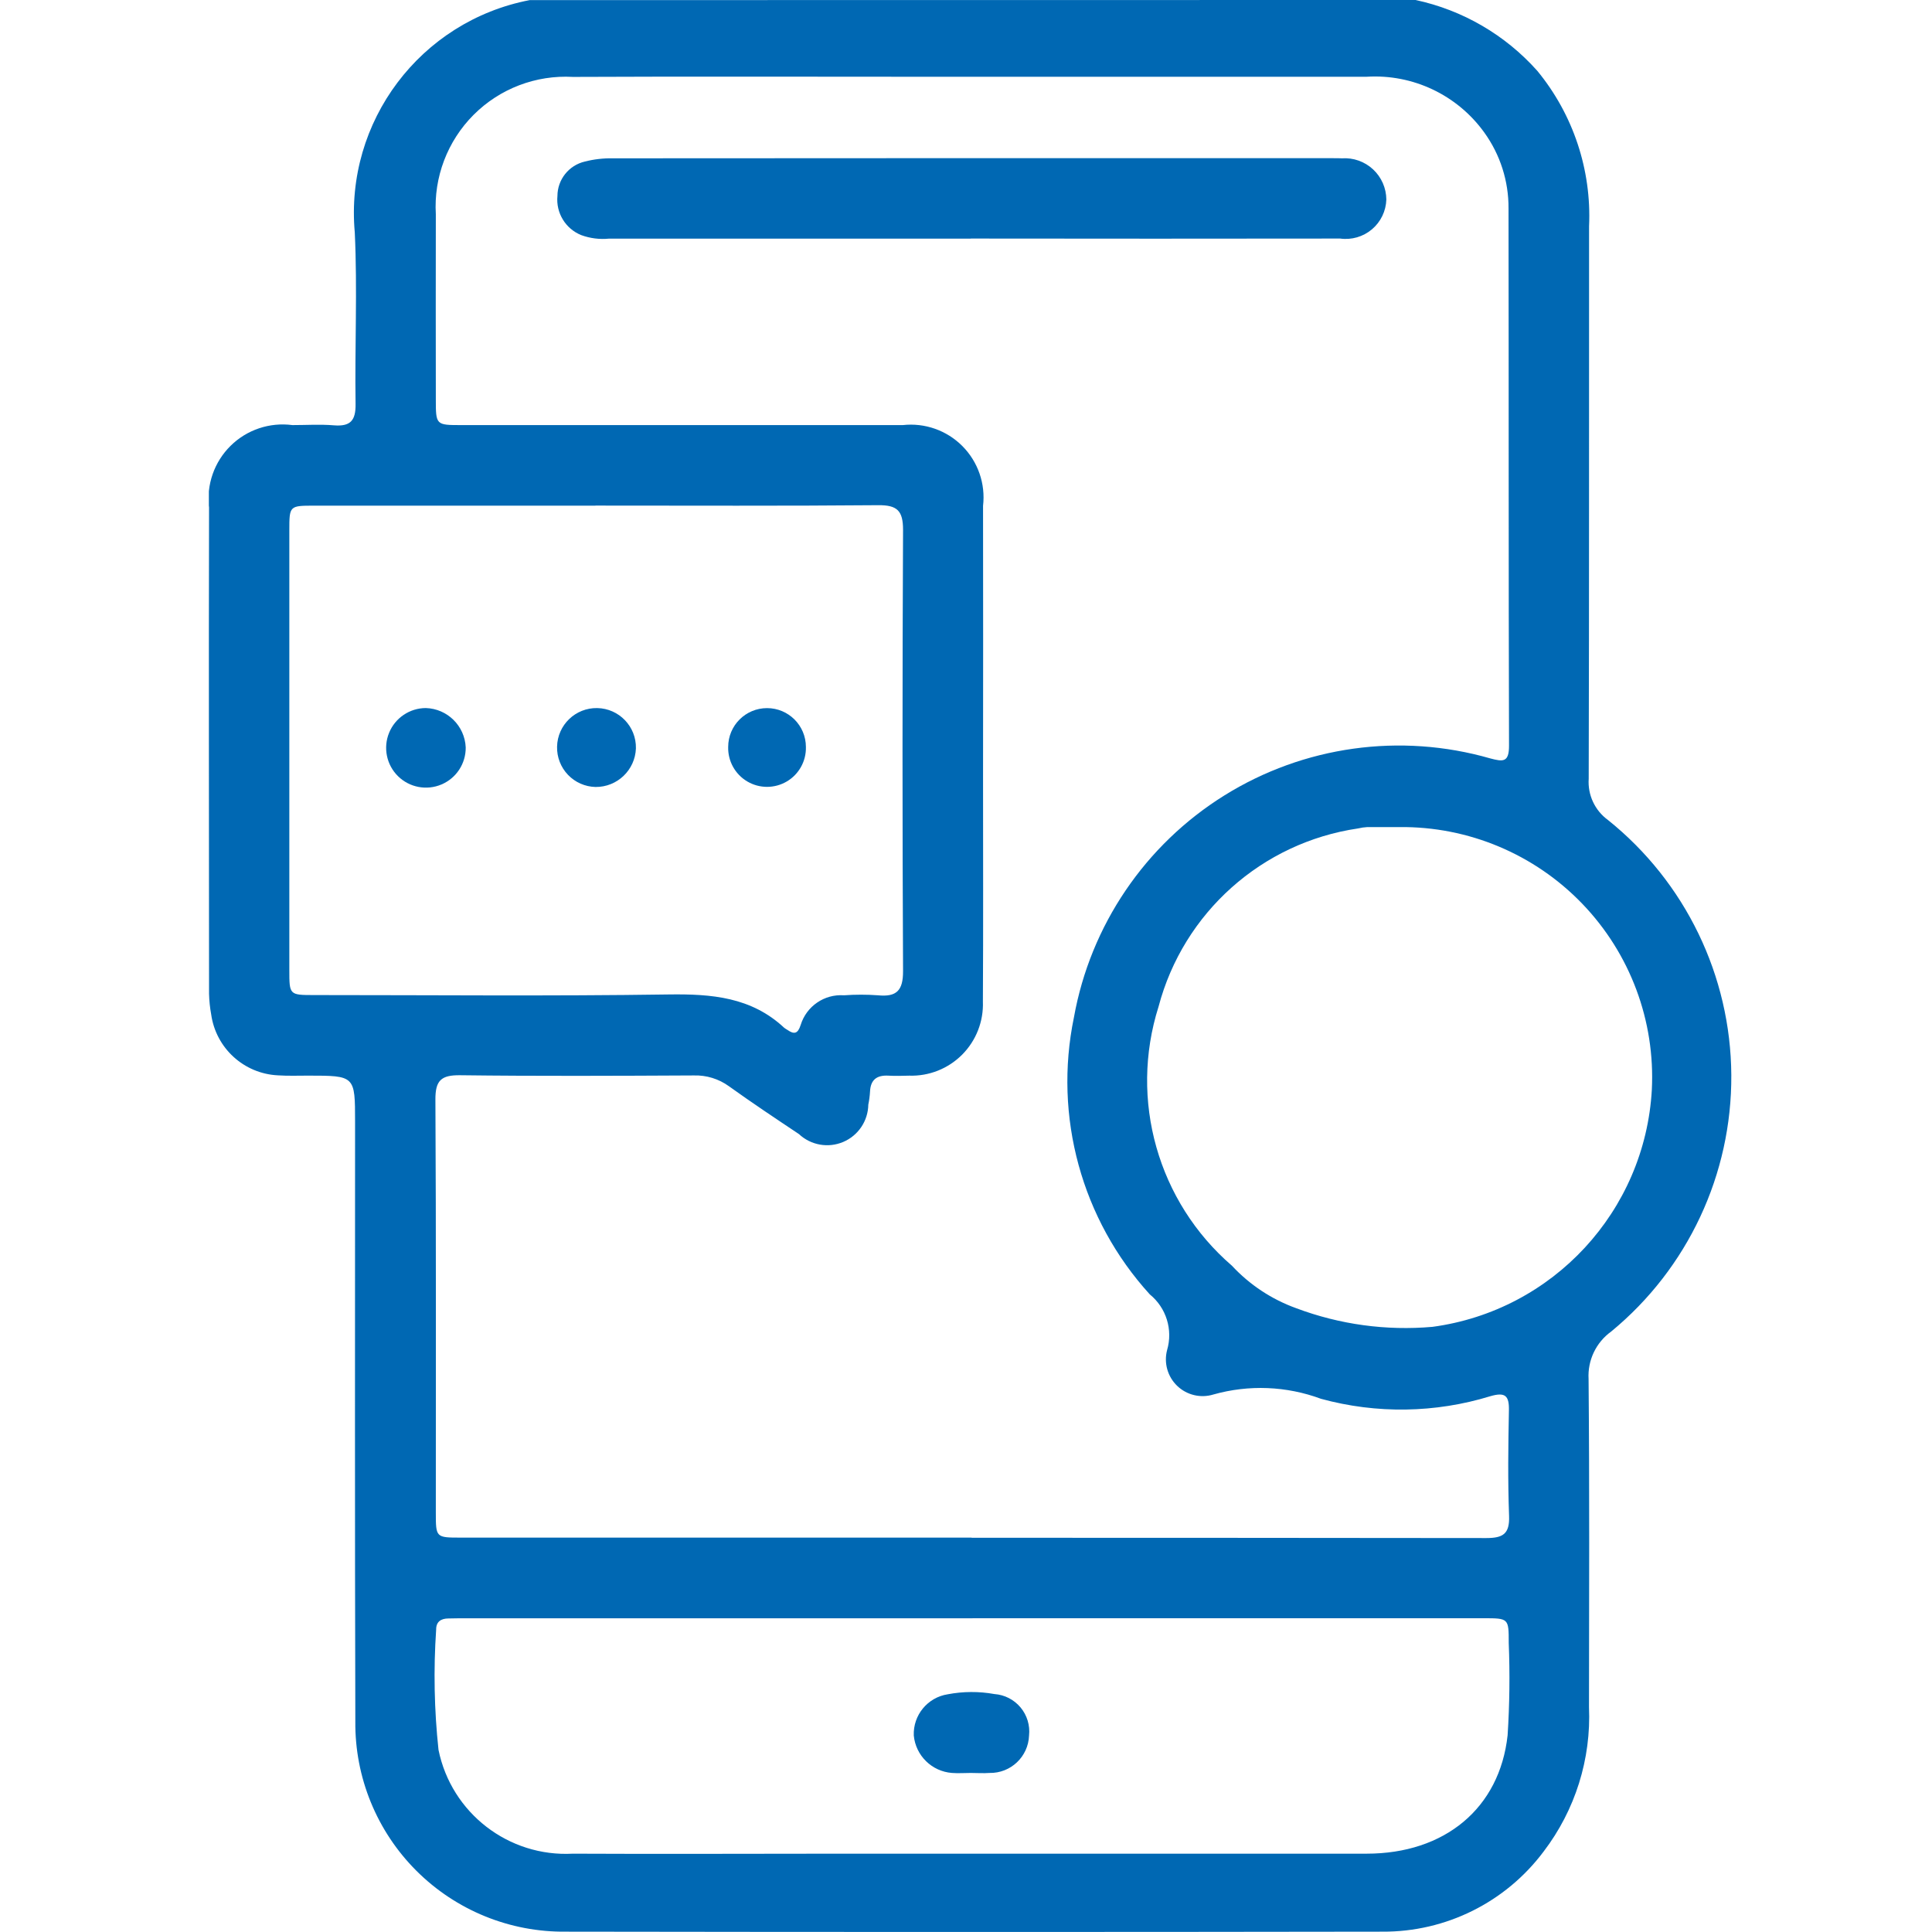
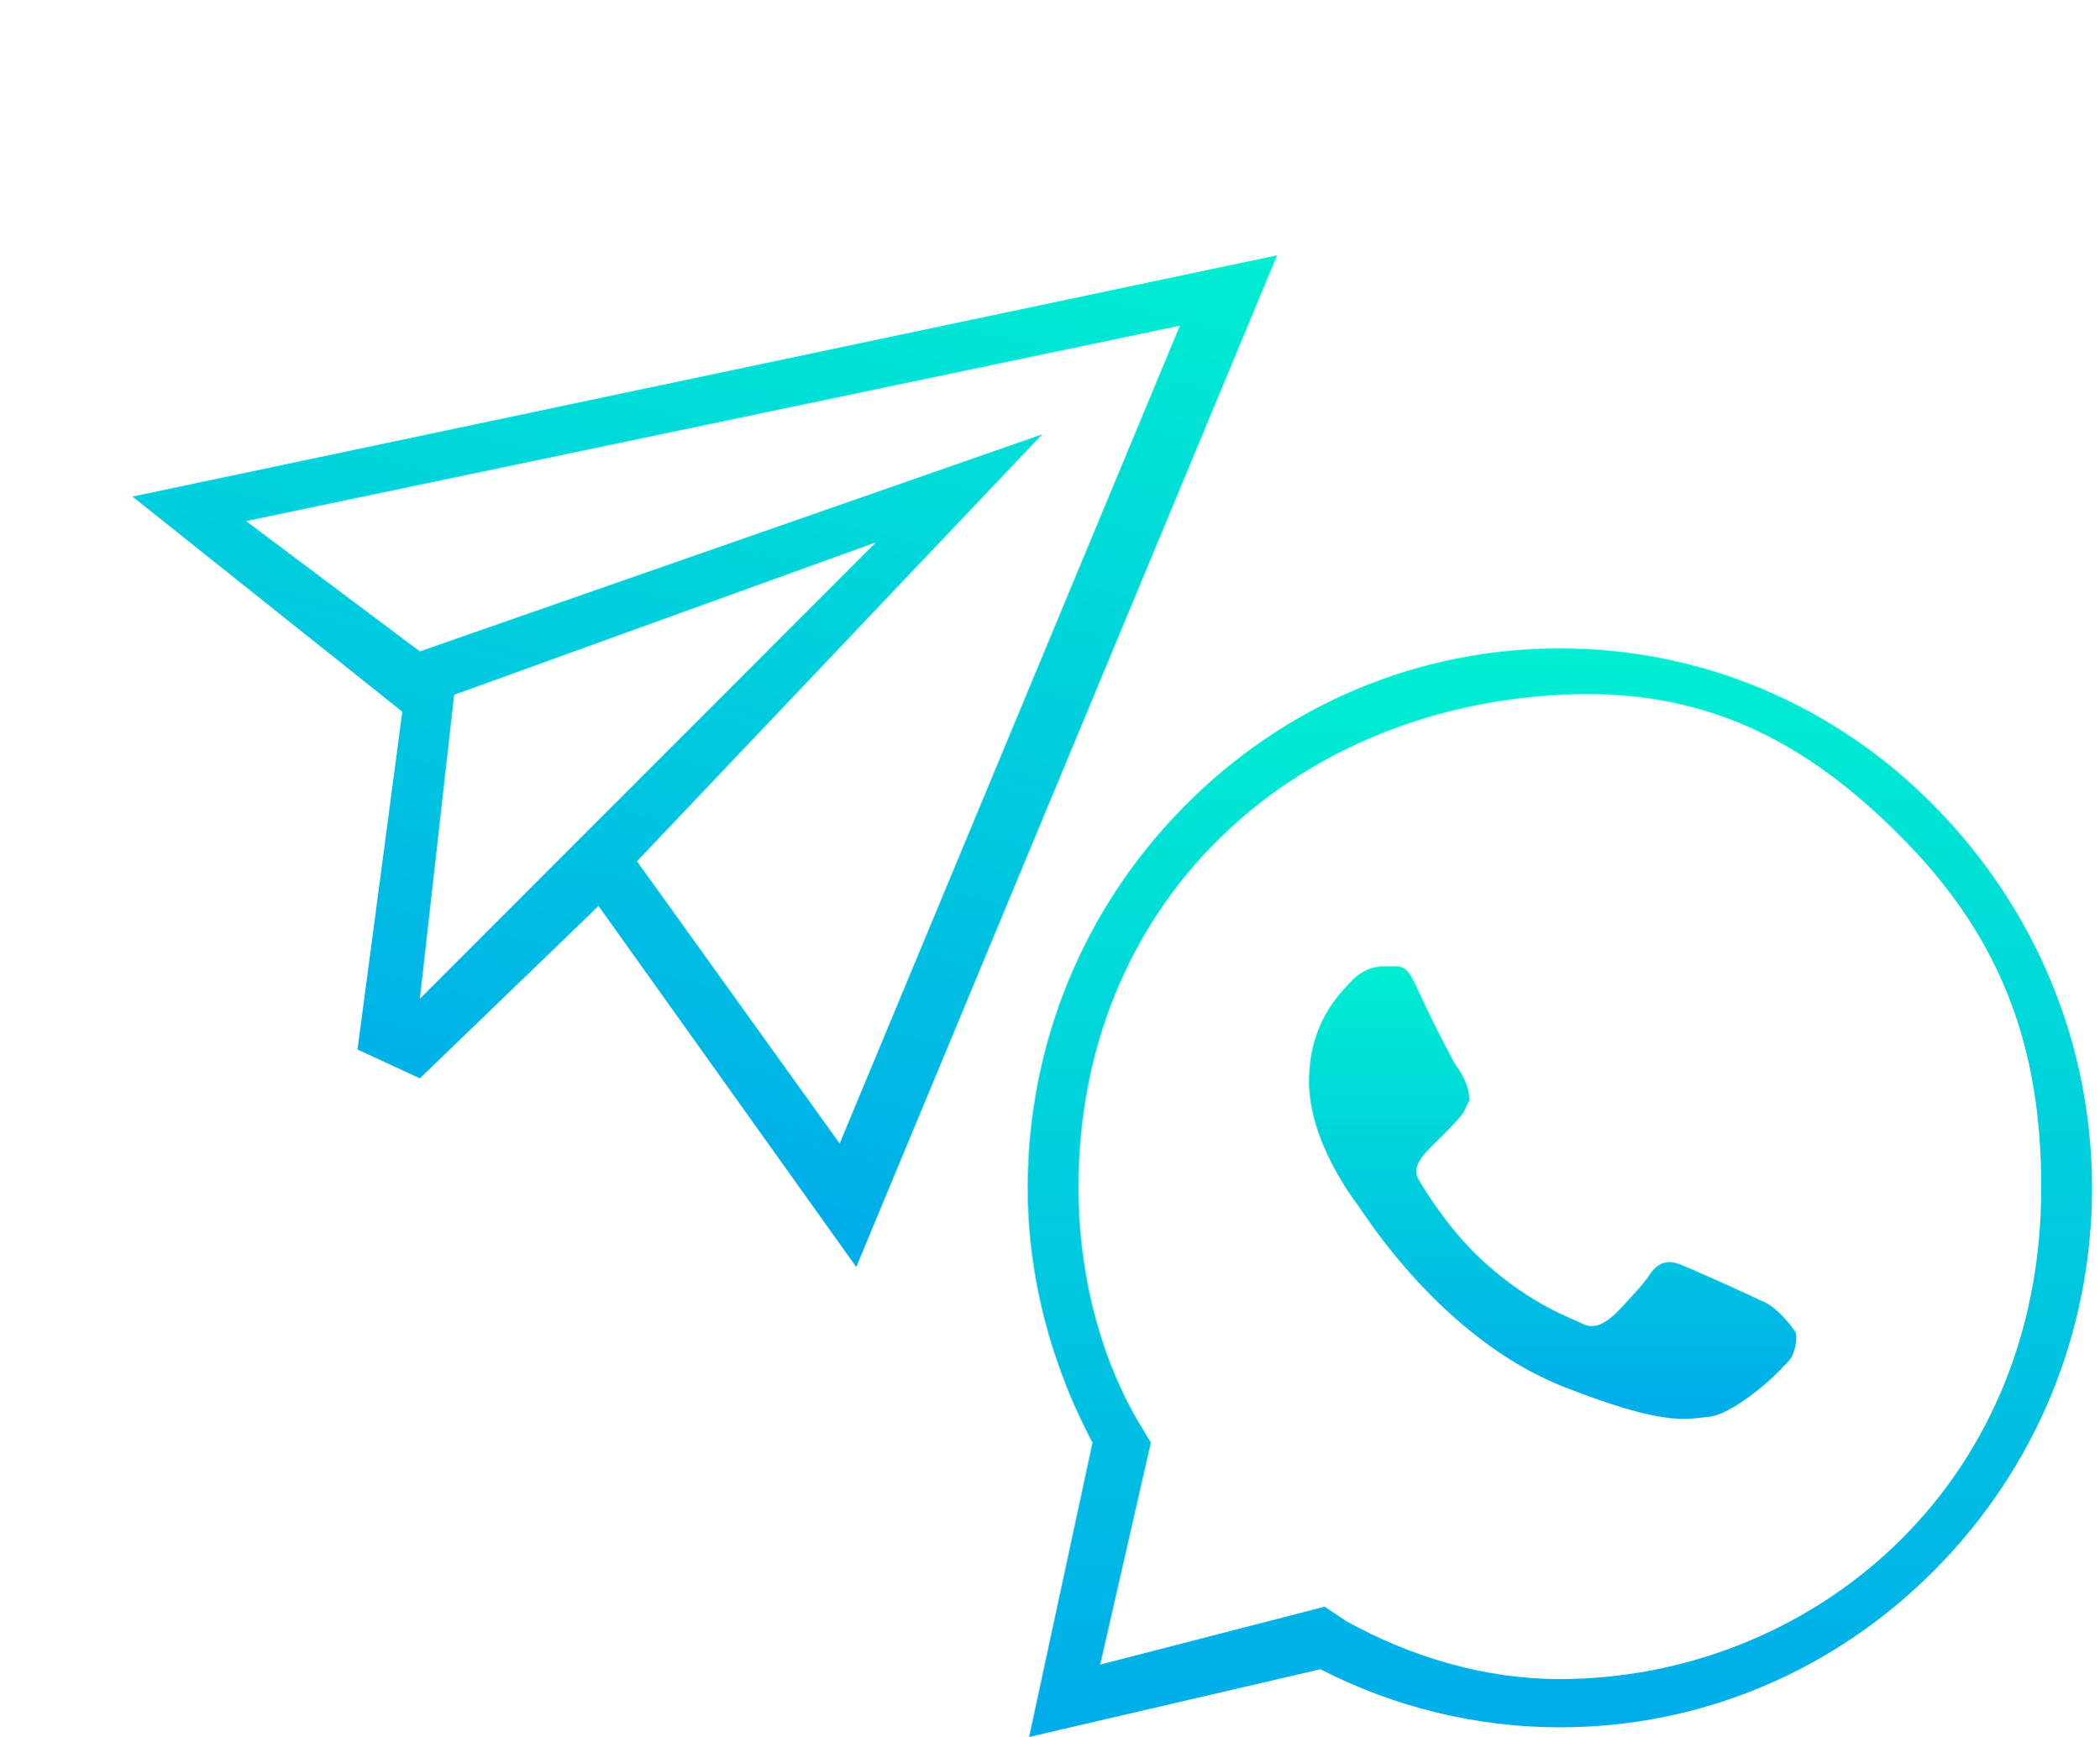
- <svg xmlns="http://www.w3.org/2000/svg" width="74" height="74" viewBox="0 0 74 74">
+ <svg xmlns="http://www.w3.org/2000/svg" width="145" height="120" viewBox="0 0 145 120" fill="none">
+   <path d="M133.643 55.711C126.729 48.672 117.533 44.793 107.745 44.789C97.979 44.789 88.767 48.665 81.809 55.702C74.838 62.751 70.995 72.119 70.986 82.046V82.058V82.065C70.987 88.073 72.531 94.134 75.463 99.667L71.086 120L91.211 115.322C96.308 117.947 101.995 119.331 107.731 119.334H107.745C117.51 119.334 126.721 115.457 133.681 108.42C140.658 101.364 144.502 92.008 144.507 82.075C144.51 72.212 140.652 62.849 133.643 55.711ZM107.731 116C102.58 115.998 97.504 114.499 93 112L91.5 111L76 115L79.5 99.667L78.5 98C75.714 93.09 74.5 87.393 74.5 82.046C74.5 62.5 89 49 107.745 48C117.486 47.48 124.624 51 131.5 58C138.376 65 141 72.5 141 82.046C141 103 124.827 116 107.731 116Z" fill="url(#paint0_linear_6394_2082)" />
+   <path d="M96.5 66.76H95.551C94.996 66.76 94.095 66.968 93.333 67.797C92.571 68.627 90.422 70.634 90.422 74.715C90.422 78.797 93.403 82.74 93.818 83.294C94.234 83.847 99.572 92.49 108.025 95.815C115.051 98.578 116.481 98.028 118.005 97.89C119.53 97.752 122.284 95.512 123.619 93.947C124 93.5 124.208 92.346 124 92C123.792 91.654 122.831 90.434 122 90.02C121.168 89.605 116.762 87.611 116 87.333C115.238 87.057 114.555 87.169 114 88C113.445 88.829 112.78 89.466 112.294 90.02C111.026 91.466 110.166 91.881 109.334 91.466C108.503 91.05 105.851 90.159 102.674 87.333C100.201 85.134 98.485 82.33 98 81.5C97.415 80.5 98.5 79.586 99.523 78.569C99.897 78.198 100.402 77.69 100.818 77.206C101.233 76.722 101.222 76.553 101.5 76C101.5 74.715 100.5 73.5 100.5 73.5C100.5 73.5 99.05 70.827 98 68.5C97.377 67.118 97.093 66.784 96.5 66.76Z" fill="url(#paint1_linear_6394_2082)" />
+   <path d="M88.218 17.636L9.146 34.304L27.786 49.166L24.692 72.507L29 74.5L41.343 62.594L59.147 87.534L88.218 17.636ZM29 69L31.37 48L60.5 37.471L29 69ZM44 59.5L72 30L29 45L17 36L81.5 22.5L58 79L44 59.5Z" fill="url(#paint2_linear_6394_2082)" />
  <defs>
-     <clipPath id="clip-path">
-       <rect id="Rectangle_2748" data-name="Rectangle 2748" width="58.314" height="74" fill="#0068b3" />
-     </clipPath>
+     <linearGradient id="paint0_linear_6394_2082" x1="107.746" y1="43.105" x2="107.746" y2="120.263" gradientUnits="userSpaceOnUse">
+       <stop stop-color="#00EFD1" />
+       <stop offset="1" stop-color="#00ACEA" />
+     </linearGradient>
+     <linearGradient id="paint1_linear_6394_2082" x1="107.252" y1="66.06" x2="107.252" y2="98.136" gradientUnits="userSpaceOnUse">
+       <stop stop-color="#00EFD1" />
+       <stop offset="1" stop-color="#00ACEA" />
+     </linearGradient>
+     <linearGradient id="paint2_linear_6394_2082" x1="53.142" y1="7.187" x2="34.614" y2="81.703" gradientUnits="userSpaceOnUse">
+       <stop stop-color="#00EFD1" />
+       <stop offset="1" stop-color="#00ACEA" />
+     </linearGradient>
  </defs>
-   <g id="Group_24109" data-name="Group 24109" transform="translate(-1006 -1011)">
-     <rect id="Rectangle_2749" data-name="Rectangle 2749" width="74" height="74" transform="translate(1006 1011)" fill="#545454" opacity="0" />
-     <g id="Group_24108" data-name="Group 24108" transform="translate(1014 1011)">
-       <g id="Group_24107" data-name="Group 24107" clip-path="url(#clip-path)">
-         <path id="Path_27527" data-name="Path 27527" d="M46.221,0a8.681,8.681,0,0,1,4.66,2.712,8.749,8.749,0,0,1,1.984,5.957c-.005,7.052.006,14.1-.014,21.157a1.8,1.8,0,0,0,.739,1.583A12.623,12.623,0,0,1,53.713,51a2.093,2.093,0,0,0-.867,1.818c.037,4.188.021,8.376.016,12.564a8.511,8.511,0,0,1-1.737,5.535,7.65,7.65,0,0,1-6.175,3.07q-15.633.024-31.266,0a7.976,7.976,0,0,1-8.074-8.06C5.588,58.279,5.6,50.625,5.6,42.971c0-1.772,0-1.771-1.8-1.772-.385,0-.771.015-1.155-.011A2.713,2.713,0,0,1,.089,38.856a5.125,5.125,0,0,1-.082-.789c0-6.209-.015-12.419,0-18.629A2.84,2.84,0,0,1,3.2,16.282c.53,0,1.062-.035,1.588.009.63.051.841-.177.831-.817-.033-2.19.073-4.384-.03-6.57a8.3,8.3,0,0,1,6.7-8.9ZM29.215,58.9q9.855,0,19.711.011c.642,0,.9-.157.875-.847-.05-1.346-.033-2.695-.006-4.042.012-.57-.144-.708-.712-.544a11.638,11.638,0,0,1-6.484.1,6.656,6.656,0,0,0-4.122-.166,1.407,1.407,0,0,1-1.775-1.7,2.016,2.016,0,0,0-.663-2.135,12.111,12.111,0,0,1-2.905-10.61,12.647,12.647,0,0,1,15.94-9.92c.5.133.726.159.725-.488-.02-6.859-.008-13.718-.019-20.577a4.918,4.918,0,0,0-.93-2.909A5.157,5.157,0,0,0,44.343,2.94q-8.592,0-17.184,0c-4.4,0-8.809-.014-13.213.006A4.978,4.978,0,0,0,8.693,8.206c-.007,2.359,0,4.717,0,7.076,0,1,0,1,.991,1q8.448,0,16.895,0a2.785,2.785,0,0,1,3.074,3.092q.007,5.2,0,10.4c0,2.864.011,5.728-.006,8.592A2.735,2.735,0,0,1,26.824,41.2c-.264.006-.53.016-.794,0-.44-.025-.686.152-.706.61a3.39,3.39,0,0,1-.066.5A1.578,1.578,0,0,1,22.6,43.437c-.9-.6-1.8-1.2-2.682-1.833a2.178,2.178,0,0,0-1.343-.412c-2.984.015-5.969.029-8.953-.008-.725-.009-.949.2-.945.933.029,5.271.015,10.541.016,15.812,0,.962,0,.965.956.965q9.783,0,19.567,0M14.806,19.368H4.047c-.962,0-.965,0-.965.954q0,8.413,0,16.826c0,.961,0,.965.954.965,4.526,0,9.052.044,13.576-.023,1.642-.024,3.165.1,4.424,1.276a1,1,0,0,0,.12.079c.258.18.4.16.511-.185a1.616,1.616,0,0,1,1.66-1.138,9.083,9.083,0,0,1,1.3,0c.714.071.965-.181.962-.927q-.041-8.448,0-16.9c0-.731-.221-.951-.948-.945-3.61.032-7.221.015-10.832.015M29.251,61.984H9.9c-.241,0-.482,0-.722.007-.281,0-.474.12-.472.422a26.379,26.379,0,0,0,.09,4.612A4.977,4.977,0,0,0,13.944,71c3.394.017,6.788,0,10.182,0q10.11,0,20.219,0c2.991,0,5.095-1.739,5.4-4.536a33.871,33.871,0,0,0,.043-3.536c0-.943,0-.946-.966-.946H29.251M45.6,31.679c-.409,0-.817,0-1.226,0a1.973,1.973,0,0,0-.356.052,9.3,9.3,0,0,0-7.643,6.826,9.368,9.368,0,0,0,2.811,9.923,6.254,6.254,0,0,0,2.461,1.627,11.875,11.875,0,0,0,5.222.714,9.715,9.715,0,0,0,8.4-9.082A9.579,9.579,0,0,0,45.6,31.679" fill="#0068b3" />
-         <path id="Path_27528" data-name="Path 27528" d="M29.186,9.14H15.328a2.409,2.409,0,0,1-1.064-.134,1.465,1.465,0,0,1-.913-1.5A1.359,1.359,0,0,1,14.4,6.188a4.035,4.035,0,0,1,1.069-.124q13.785-.01,27.57-.005c.121,0,.241,0,.361.005a1.594,1.594,0,0,1,1.7,1.58,1.557,1.557,0,0,1-1.769,1.493q-7.073.01-14.146,0" fill="#0068b3" />
-         <path id="Path_27529" data-name="Path 27529" d="M16.357,28.666a1.534,1.534,0,0,1-1.546,1.477A1.508,1.508,0,0,1,13.337,28.6a1.51,1.51,0,1,1,3.02.062" fill="#0068b3" />
-         <path id="Path_27530" data-name="Path 27530" d="M9.838,28.627A1.524,1.524,0,1,1,8.309,27.12a1.577,1.577,0,0,1,1.529,1.507" fill="#0068b3" />
-         <path id="Path_27531" data-name="Path 27531" d="M22.868,28.611a1.489,1.489,0,1,1-2.977,0,1.488,1.488,0,0,1,2.977,0" fill="#0068b3" />
-         <path id="Path_27532" data-name="Path 27532" d="M29.181,67.908c-.24,0-.481.019-.718,0A1.59,1.59,0,0,1,27,66.473a1.537,1.537,0,0,1,1.3-1.578,4.9,4.9,0,0,1,1.787-.009,1.437,1.437,0,0,1,1.328,1.588A1.487,1.487,0,0,1,29.9,67.908c-.239.018-.479,0-.719,0v0" fill="#0068b3" />
-       </g>
-     </g>
-   </g>
</svg>
